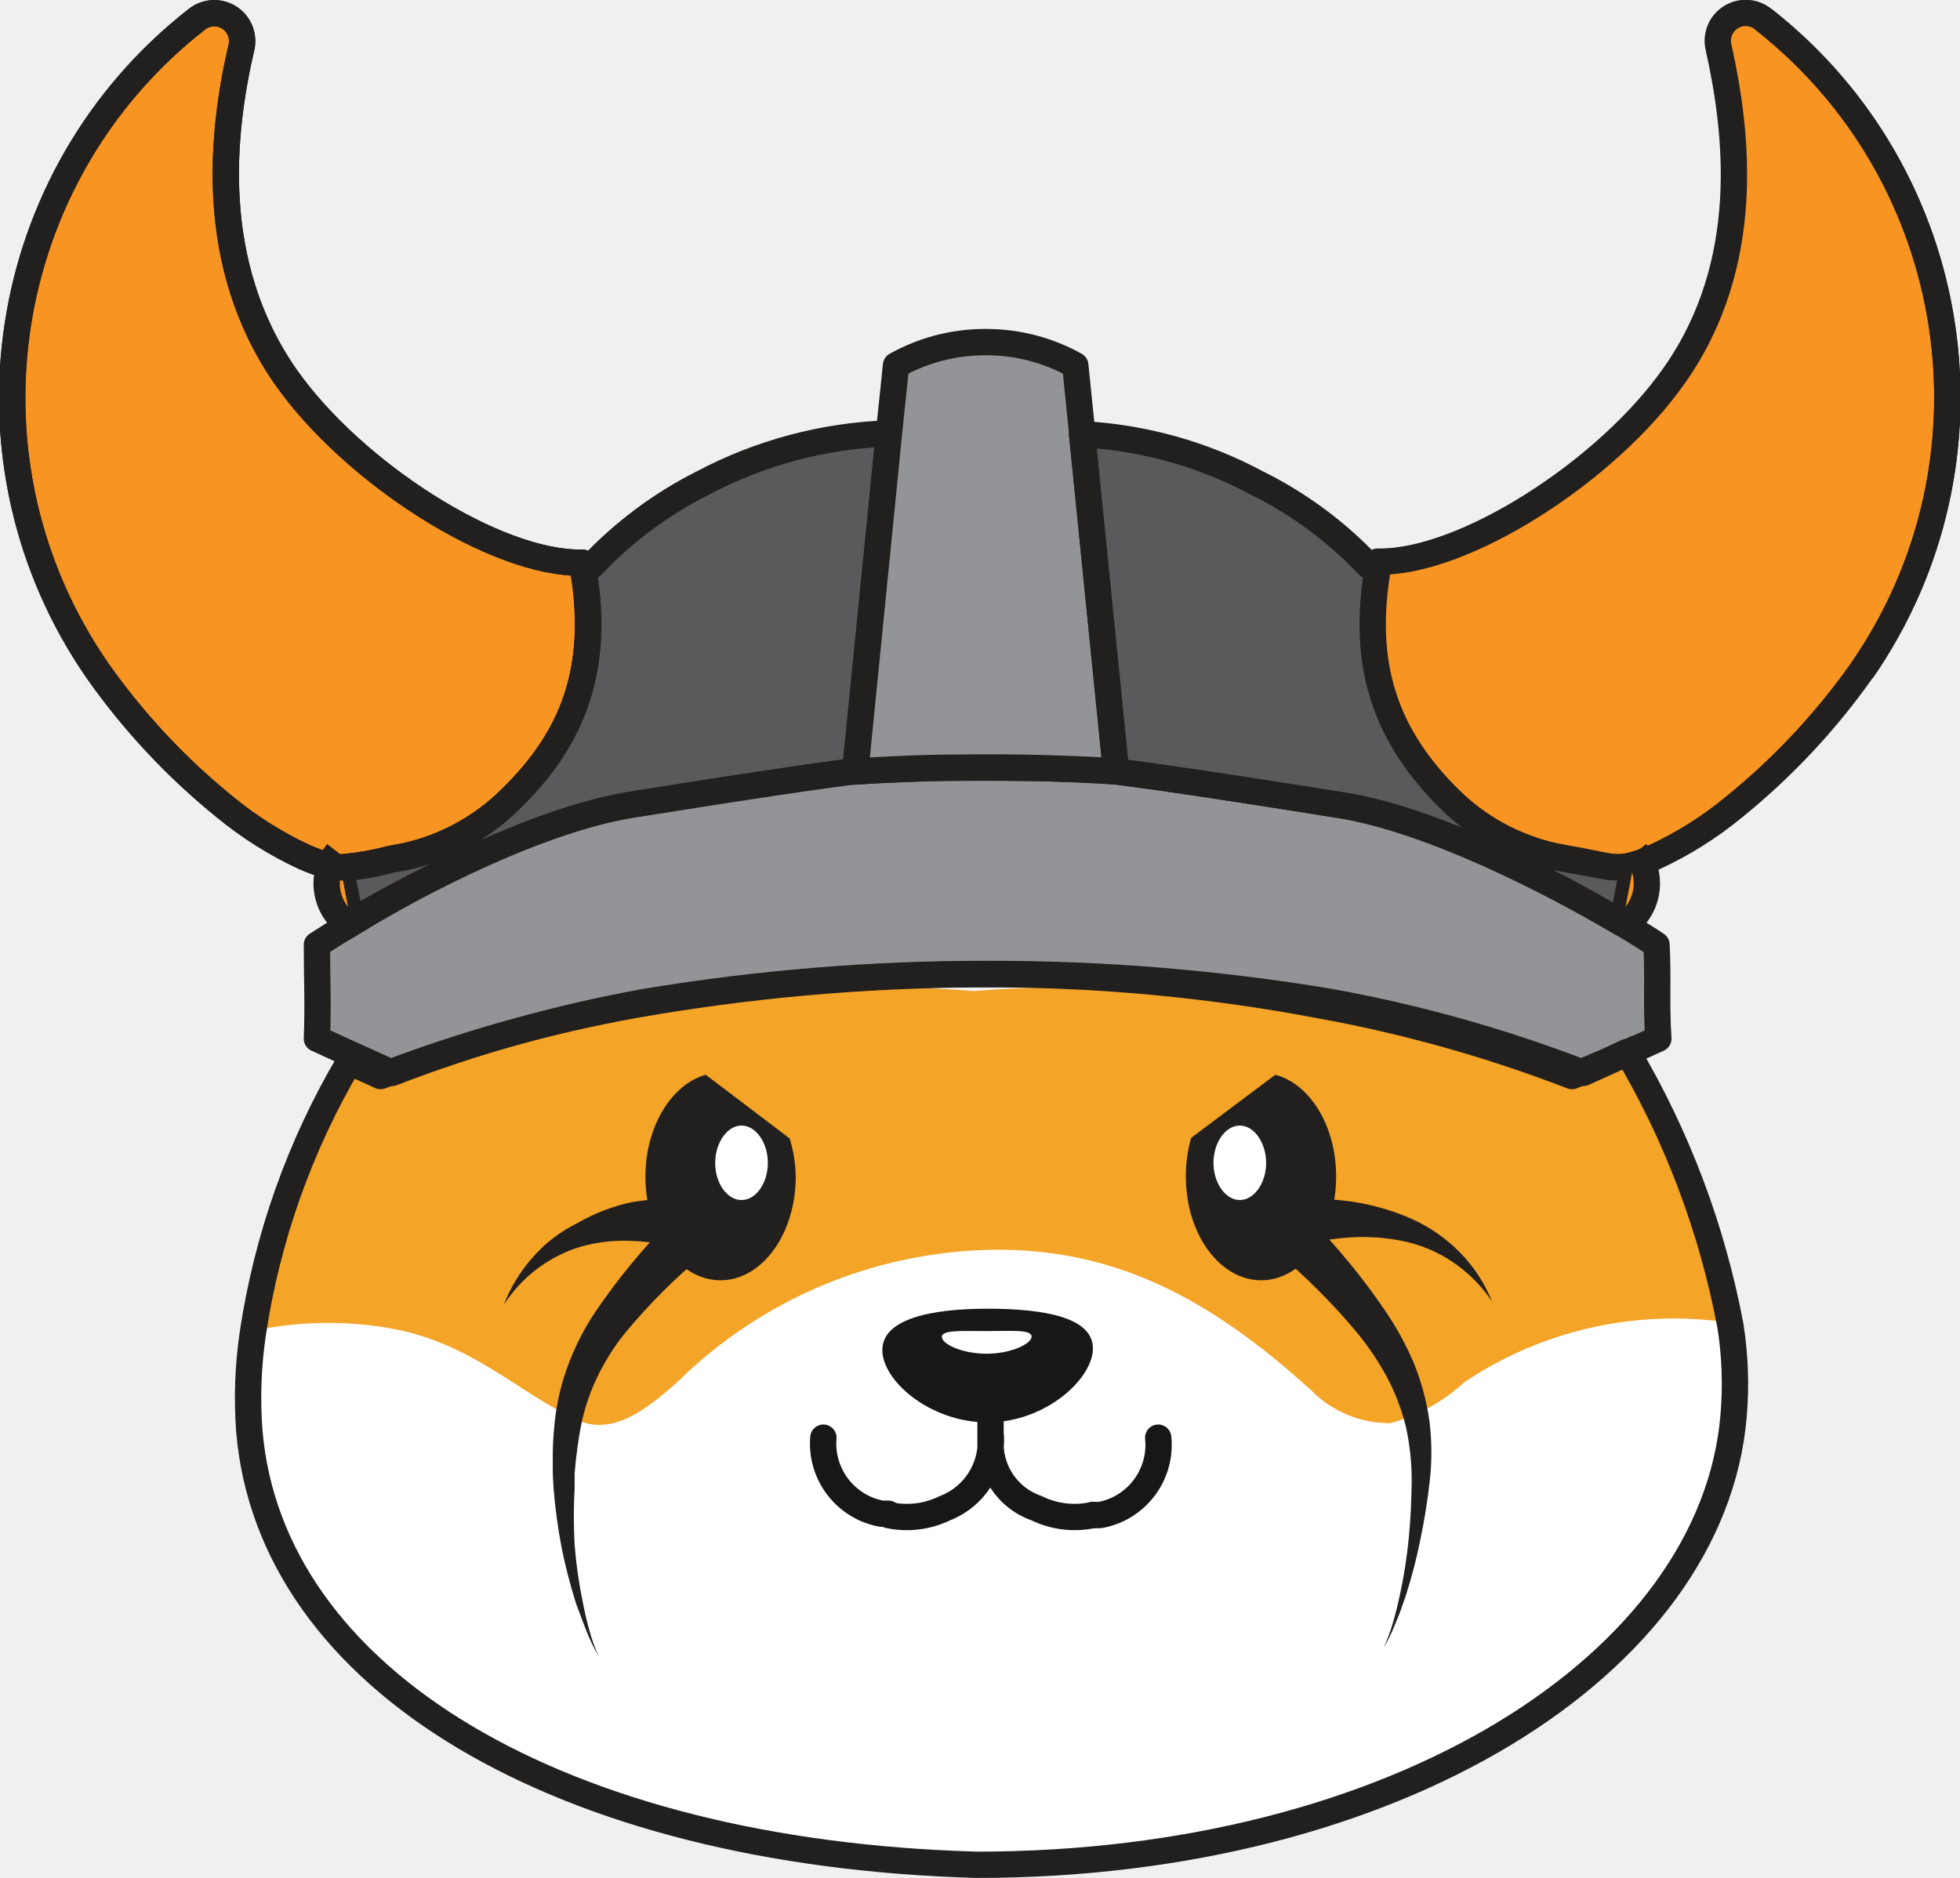
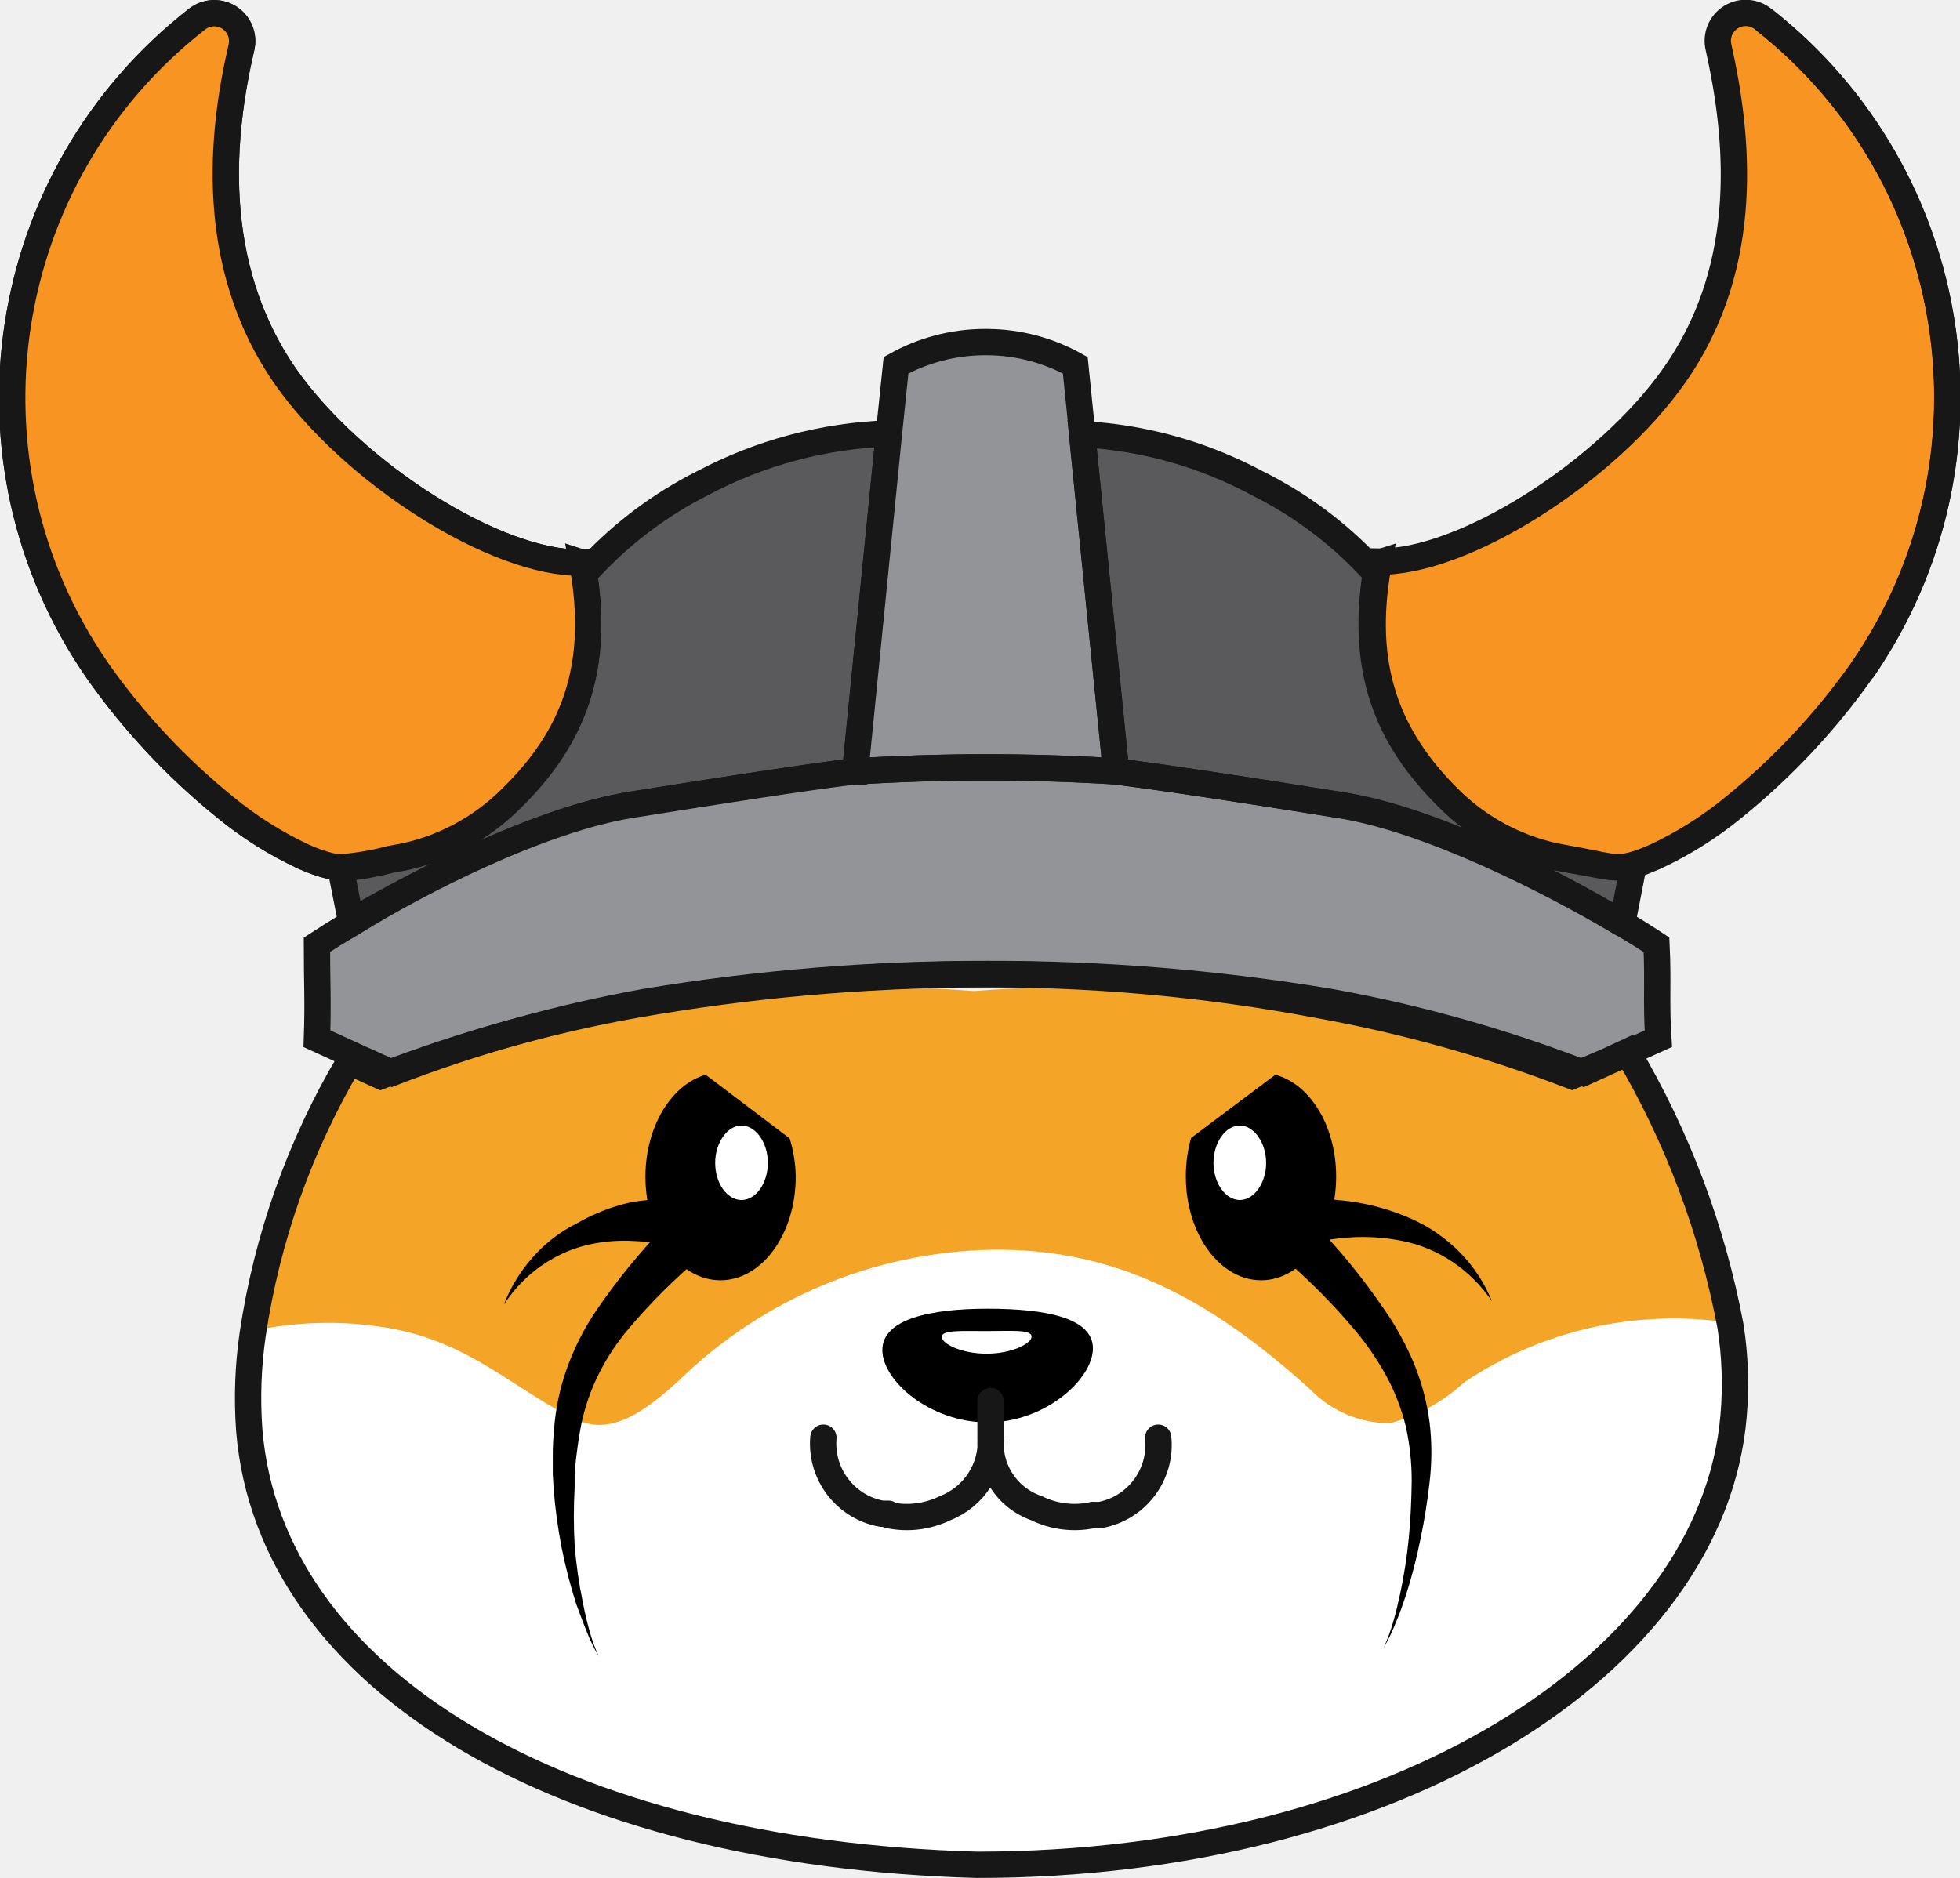
<svg xmlns="http://www.w3.org/2000/svg" viewBox="0 0 74.46 71.36">
  <defs>
-     <style>.cls-1{fill:#f4a427;}.cls-2{fill:#fff;}.cls-3{fill:#f79422;}.cls-4,.cls-7,.cls-8,.cls-9{fill:none;}.cls-4,.cls-7,.cls-8{stroke:#221f1f;}.cls-4,.cls-7,.cls-9{stroke-linejoin:round;}.cls-5{fill:#5a595c;}.cls-6{fill:#929497;}.cls-7,.cls-9{stroke-linecap:round;}.cls-8{stroke-miterlimit:10;}.cls-9{stroke:#171717;}.cls-10{fill:#171717;}.cls-11{fill:#221f1f;}</style>
+     <style>
+       .cls-4,.cls-7,.cls-9{fill:none}.cls-4,.cls-7,.cls-9{stroke:#171717}.cls-7,.cls-9{stroke-linecap:round}
+     </style>
  </defs>
-   <g id="Layer_2" data-name="Layer 2">
-     <g id="Layer_4" data-name="Layer 4">
-       <path class="cls-1" d="M65.84,53.67c-.79,9.47-12,17.5-28.75,17.07h0c-15.8-.44-26.86-7-27.65-16.5a17.46,17.46,0,0,1,.13-3.66,28.41,28.41,0,0,1,3.68-10.35l1.18.54A52.89,52.89,0,0,1,24,38.07a59.77,59.77,0,0,1,13-.41h0a59.77,59.77,0,0,1,13,.41,52.89,52.89,0,0,1,9.63,2.7l1.18-.54.83-.38a31.79,31.79,0,0,1,3.91,10.42,14.13,14.13,0,0,1,.17,3.4" />
-       <path class="cls-2" d="M65.84,53.67C65.05,63.14,54,70.75,37.09,70.74h0c-15.8-.44-26.86-7-27.65-16.5a17.46,17.46,0,0,1,.13-3.66,13.6,13.6,0,0,1,5.11-.13c3.22.52,5,2.49,7.26,3.51,1.32.61,2.62-.39,3.82-1.47a17.45,17.45,0,0,1,11.92-5c4.53-.06,8.16,1.72,12.13,5.34a4.18,4.18,0,0,0,3,1.25,6.72,6.72,0,0,0,2.81-1.55,14.27,14.27,0,0,1,10.08-2.27,14.13,14.13,0,0,1,.17,3.4" />
-       <path class="cls-3" d="M19.41,30.34a8.19,8.19,0,0,1-4,2.19l-.59.11a10.62,10.62,0,0,1-1.87.32,2.91,2.91,0,0,1-.4-.05,6,6,0,0,1-1-.35,14,14,0,0,1-3-1.89,25.66,25.66,0,0,1-4.85-5.19A18.24,18.24,0,0,1,7.47.74a1.06,1.06,0,0,1,1.7,1.07C8.43,5,7.86,10,10.84,14.3c2.55,3.65,8,7.15,11.28,7.08.74,4-.37,6.68-2.71,9" />
-       <path class="cls-4" d="M19.41,30.34a8.19,8.19,0,0,1-4,2.19l-.59.11a10.62,10.62,0,0,1-1.87.32,2.91,2.91,0,0,1-.4-.05,6,6,0,0,1-1-.35,14,14,0,0,1-3-1.89,25.66,25.66,0,0,1-4.85-5.19A18.24,18.24,0,0,1,7.47.74a1.06,1.06,0,0,1,1.7,1.07C8.43,5,7.86,10,10.84,14.3c2.55,3.65,8,7.15,11.28,7.08C22.86,25.4,21.75,28.06,19.41,30.34Z" />
-       <path class="cls-5" d="M33.77,16.47,32.49,29.31h-.08c-2,.26-4.68.67-8.38,1.26-3.43.54-8,2.87-10.69,4.45L12.94,33a10.62,10.62,0,0,0,1.87-.32l.59-.11a8.19,8.19,0,0,0,4-2.19c2.34-2.28,3.45-4.94,2.71-9l.37.12a15.15,15.15,0,0,1,4.21-3.14,16.29,16.29,0,0,1,7.07-1.89" />
-       <path class="cls-4" d="M33.77,16.47,32.49,29.31h-.08c-2,.26-4.68.67-8.38,1.26-3.43.54-8,2.87-10.69,4.45L12.94,33a10.62,10.62,0,0,0,1.87-.32l.59-.11a8.19,8.19,0,0,0,4-2.19c2.34-2.28,3.45-4.94,2.71-9l.37.12a15.15,15.15,0,0,1,4.21-3.14A16.29,16.29,0,0,1,33.77,16.47Z" />
-       <path class="cls-6" d="M63,39.47l-.84.38h0l-.82.38-1.19.54a52.89,52.89,0,0,0-9.63-2.7,65.9,65.9,0,0,0-13-1.16h0a65.86,65.86,0,0,0-13,1.16,52.65,52.65,0,0,0-9.63,2.7c-.4-.18-.79-.37-1.19-.54l-1.66-.76c.05-1.4,0-2.17,0-3.57.34-.22.77-.5,1.28-.79a.57.57,0,0,1,.13-.08C16,33.45,20.6,31.12,24,30.58c3.7-.59,6.34-1,8.38-1.26,1.3-.08,2.67-.14,4.09-.15,2.08,0,4,0,5.9.14,2.05.26,4.71.67,8.46,1.27,3.47.54,8.11,2.92,10.77,4.5l.1.05c.49.29.9.55,1.23.77,0,1.4-.05,2.17,0,3.57" />
-       <path class="cls-7" d="M63,39.47l-.84.38h0l-.82.38-1.19.54a52.89,52.89,0,0,0-9.63-2.7,78.11,78.11,0,0,0-13-1.06h0a78.67,78.67,0,0,0-13,1.06,52.65,52.65,0,0,0-9.63,2.7c-.4-.18-.79-.37-1.19-.54l-1.66-.76c.05-1.4,0-2.17,0-3.57.34-.22.77-.5,1.28-.79a.57.57,0,0,1,.13-.08C16,33.45,20.6,31.12,24,30.58c3.7-.59,6.34-1,8.38-1.26,1.3-.08,2.67-.14,4.09-.15,2.08,0,4,0,5.9.14,2.05.26,4.71.67,8.46,1.27,3.47.54,8.11,2.92,10.77,4.5l.1.05c.49.29.9.55,1.23.77C63,37.3,62.91,38.07,63,39.47Z" />
-       <path class="cls-6" d="M42.4,29.31c-1.85-.11-3.82-.17-5.9-.14-1.42,0-2.79.07-4.09.15h.08l1.28-12.84.27-2.6A6.93,6.93,0,0,1,37.36,13h.16a6.94,6.94,0,0,1,3.33.88l.26,2.56v.07Z" />
-       <path class="cls-7" d="M42.4,29.31c-1.85-.11-3.82-.17-5.9-.14-1.42,0-2.79.07-4.09.15h.08l1.28-12.84.27-2.6A6.93,6.93,0,0,1,37.36,13h.16a6.94,6.94,0,0,1,3.33.88l.26,2.56v.07Z" />
-       <line class="cls-7" x1="62.12" y1="39.85" x2="62.12" y2="39.85" />
-       <path class="cls-7" d="M65.86,53.79C65.07,63.26,53,70.86,37.11,70.86h0c-15.8-.44-26.85-7-27.64-16.5a16.83,16.83,0,0,1,.13-3.66,28.59,28.59,0,0,1,3.67-10.35l1.19.54a52.89,52.89,0,0,1,9.63-2.7,77.3,77.3,0,0,1,13-1.17h0a67.35,67.35,0,0,1,13,1.17,52.65,52.65,0,0,1,9.63,2.7L61,40.35l.82-.38a32.1,32.1,0,0,1,3.92,10.42A14.13,14.13,0,0,1,65.86,53.79Z" />
-       <path class="cls-3" d="M70.73,25.48a25.93,25.93,0,0,1-4.86,5.19,14,14,0,0,1-3,1.89l-.51.21-.32.1c-.71.2-1.07,0-2.41-.23l-.59-.11a8.23,8.23,0,0,1-4-2.19c-2.34-2.28-3.45-4.94-2.7-9,3.24.07,8.72-3.43,11.27-7.08C66.61,10,66,5,65.29,1.81A1.06,1.06,0,0,1,67,.74a18.25,18.25,0,0,1,3.74,24.74" />
-       <path class="cls-4" d="M70.73,25.48a25.93,25.93,0,0,1-4.86,5.19,14,14,0,0,1-3,1.89l-.51.21-.32.1c-.71.2-1.07,0-2.41-.23l-.59-.11a8.23,8.23,0,0,1-4-2.19c-2.34-2.28-3.45-4.94-2.7-9,3.24.07,8.72-3.43,11.27-7.08C66.61,10,66,5,65.29,1.81A1.06,1.06,0,0,1,67,.74,18.25,18.25,0,0,1,70.73,25.48Z" />
-       <path class="cls-5" d="M62.06,32.87l-.43,2.21c-2.66-1.58-7.3-4-10.77-4.5-3.75-.6-6.41-1-8.46-1.27L41.11,16.5a15.84,15.84,0,0,1,6.65,1.86A15,15,0,0,1,52,21.5l.38-.12c-.75,4,.36,6.68,2.7,9a8.23,8.23,0,0,0,4,2.19c.09,0,.5.2.59.22a4.43,4.43,0,0,0,2.41.12" />
-       <path class="cls-4" d="M62.06,32.87l-.43,2.21c-2.66-1.58-7.3-4-10.77-4.5-3.75-.6-6.41-1-8.46-1.27L41.11,16.5a15.84,15.84,0,0,1,6.65,1.86A15,15,0,0,1,52,21.5l.38-.12c-.75,4,.36,6.68,2.7,9a8.23,8.23,0,0,0,4,2.19l.59.11C61,32.9,61.35,33.07,62.06,32.87Z" />
-       <path class="cls-4" d="M41.11,16.5l-.42,0" />
-       <path class="cls-3" d="M62.15,32.38a1.92,1.92,0,0,1-.54,2.85" />
-       <path class="cls-8" d="M62.15,32.38a1.92,1.92,0,0,1-.54,2.85" />
-       <path class="cls-3" d="M12.82,32.38a1.92,1.92,0,0,0,.55,2.85" />
-       <path class="cls-8" d="M12.82,32.38a1.92,1.92,0,0,0,.55,2.85" />
-       <path class="cls-9" d="M33.75,57.57a3.3,3.3,0,0,0,2.15-.26,2.73,2.73,0,0,0,1.74-2.7,2.6,2.6,0,0,0,1.74,2.7,3.28,3.28,0,0,0,2.14.26" />
-       <path class="cls-10" d="M41.52,51.24c0,1.16-1.81,2.81-4,2.81s-4-1.58-4-2.75,1.81-1.57,4-1.57,4,.34,4,1.51" />
-       <path class="cls-2" d="M39.19,50.79c0,.27-.77.65-1.71.65s-1.7-.37-1.7-.64.76-.22,1.7-.22,1.71-.07,1.71.21" />
-       <path class="cls-9" d="M31.28,54.63a2.71,2.71,0,0,0,2.21,2.89l.26,0" />
-       <path class="cls-9" d="M37.63,53.24c0,.52,0,.88,0,1.37" />
-       <path class="cls-9" d="M41.52,57.57l.27,0A2.71,2.71,0,0,0,44,54.63" />
-       <path class="cls-4" d="M67,.74a18.25,18.25,0,0,1,3.74,24.74" />
-       <path class="cls-4" d="M19.41,30.34a8.19,8.19,0,0,1-4,2.19l-.59.11a10.62,10.62,0,0,1-1.87.32,2.91,2.91,0,0,1-.4-.05,6,6,0,0,1-1-.35,14,14,0,0,1-3-1.89,25.66,25.66,0,0,1-4.85-5.19A18.24,18.24,0,0,1,7.47.74a1.06,1.06,0,0,1,1.7,1.07C8.43,5,7.86,10,10.84,14.3c2.55,3.65,8,7.15,11.28,7.08C22.86,25.4,21.75,28.06,19.41,30.34Z" />
-       <path class="cls-11" d="M30.23,44.71c0,2.18-1.28,3.94-2.86,3.94s-2.85-1.76-2.85-3.94c0-1.91,1-3.51,2.29-3.87L30,43.26A5.24,5.24,0,0,1,30.23,44.71Z" />
-       <path class="cls-2" d="M29.17,44.19c0,.77-.45,1.41-1,1.41s-1-.64-1-1.41.46-1.42,1-1.42,1,.64,1,1.42" />
-       <path class="cls-11" d="M26.74,47.66a22.51,22.51,0,0,0-3,3,8.65,8.65,0,0,0-1.09,1.75,7.74,7.74,0,0,0-.62,2c-.06.34-.11.7-.15,1.05l-.05.54,0,.54a19.65,19.65,0,0,0,0,2.17,17.44,17.44,0,0,0,.31,2.17c.07.36.15.72.25,1.07a6.08,6.08,0,0,0,.36,1,6.59,6.59,0,0,1-.48-1c-.14-.34-.26-.69-.38-1a19.72,19.72,0,0,1-.56-2.17,20.61,20.61,0,0,1-.3-2.23L21,56v-.57a10.87,10.87,0,0,1,.05-1.14,8.84,8.84,0,0,1,.49-2.3,9.82,9.82,0,0,1,1.05-2.1,24.49,24.49,0,0,1,2.91-3.54.91.91,0,0,1,1.31,1.26l-.06.06Z" />
-       <path class="cls-11" d="M26.08,47.37a.52.52,0,0,1-.21,0l-.12,0-.23,0-.46-.1a5.9,5.9,0,0,0-.93-.11,6.18,6.18,0,0,0-1.87.16,4.82,4.82,0,0,0-.9.32,5.3,5.3,0,0,0-2.22,1.94,5.86,5.86,0,0,1,1.08-1.78,5.46,5.46,0,0,1,.78-.74,5.57,5.57,0,0,1,.93-.58A7.14,7.14,0,0,1,24,45.68a10.46,10.46,0,0,1,1.11-.12c.19,0,.38,0,.56,0h.41s.09,0,0,0a.91.91,0,1,1-.08,1.81" />
-       <path class="cls-11" d="M50.76,44.71c0,2.18-1.28,3.94-2.85,3.94s-2.86-1.76-2.86-3.94a5.33,5.33,0,0,1,.2-1.47l3.2-2.4C49.77,41.19,50.76,42.79,50.76,44.71Z" />
-       <path class="cls-2" d="M46.1,44.19c0,.77.46,1.41,1,1.41s1-.64,1-1.41-.46-1.42-1-1.42-1,.64-1,1.42" />
-       <path class="cls-11" d="M49.78,46.34a24.69,24.69,0,0,1,2.85,3.48,11.2,11.2,0,0,1,1.09,2,9.18,9.18,0,0,1,.59,2.23,9.58,9.58,0,0,1,0,2.27c-.08.73-.2,1.46-.35,2.18a19.41,19.41,0,0,1-.55,2.12c-.12.35-.23.69-.37,1a6.36,6.36,0,0,1-.48,1,6.87,6.87,0,0,0,.37-1c.1-.34.18-.69.26-1.05a19.23,19.23,0,0,0,.33-2.13c.07-.72.1-1.44.11-2.15a9.44,9.44,0,0,0-.22-2.07,8,8,0,0,0-.73-1.91,10.8,10.8,0,0,0-1.15-1.7,24,24,0,0,0-3-3h0a.91.91,0,0,1,1.18-1.38l.07.06" />
-       <path class="cls-11" d="M49.12,45.56s0,0,0,0h.49a5.61,5.61,0,0,1,.58,0,11.11,11.11,0,0,1,1.16.1,8.7,8.7,0,0,1,2.24.64,6,6,0,0,1,1.88,1.3,5.69,5.69,0,0,1,1.21,1.85,5.49,5.49,0,0,0-1.5-1.5,5.27,5.27,0,0,0-1.88-.79,7.59,7.59,0,0,0-2-.14,8.52,8.52,0,0,0-1,.12l-.5.1-.24,0-.13,0h-.08l-.13,0a.91.91,0,1,1-.08-1.81" />
-     </g>
-   </g>
+   <path fill="#f4a427" d="M65.84 53.67c-.79 9.47-12 17.5-28.75 17.07-15.8-.44-26.86-7-27.65-16.5a17.46 17.46 0 0 1 .13-3.66 28.41 28.41 0 0 1 3.68-10.35l1.18.54a52.89 52.89 0 0 1 9.57-2.7 59.77 59.77 0 0 1 13-.41 59.77 59.77 0 0 1 13 .41 52.89 52.89 0 0 1 9.63 2.7l1.18-.54.83-.38a31.79 31.79 0 0 1 3.91 10.42 14.13 14.13 0 0 1 .17 3.4" />
+   <path fill="#fff" d="M65.84 53.67C65.05 63.14 54 70.75 37.09 70.74c-15.8-.44-26.86-7-27.65-16.5a17.46 17.46 0 0 1 .13-3.66 13.6 13.6 0 0 1 5.11-.13c3.22.52 5 2.49 7.26 3.51 1.32.61 2.62-.39 3.82-1.47a17.45 17.45 0 0 1 11.92-5c4.53-.06 8.16 1.72 12.13 5.34a4.18 4.18 0 0 0 3 1.25 6.72 6.72 0 0 0 2.81-1.55 14.27 14.27 0 0 1 10.08-2.27 14.13 14.13 0 0 1 .17 3.4" />
+   <path d="M19.41 30.34a8.19 8.19 0 0 1-4 2.19l-.59.11a10.62 10.62 0 0 1-1.87.32 2.91 2.91 0 0 1-.4-.05 6 6 0 0 1-1-.35 14 14 0 0 1-3-1.89 25.66 25.66 0 0 1-4.85-5.19A18.24 18.24 0 0 1 7.47.74a1.06 1.06 0 0 1 1.7 1.07C8.43 5 7.86 10 10.84 14.3c2.55 3.65 8 7.15 11.28 7.08.74 4.02-.37 6.68-2.71 8.96z" class="cls-4" />
+   <path fill="#5a595c" d="m62.06 32.87-.43 2.21c-2.66-1.58-7.3-4-10.77-4.5-3.75-.6-6.41-1-8.46-1.27L41.11 16.5a15.84 15.84 0 0 1 6.65 1.86A15 15 0 0 1 52 21.5l.38-.12c-.75 4 .36 6.68 2.7 9a8.23 8.23 0 0 0 4 2.19c.09 0 .5.2.59.22a4.43 4.43 0 0 0 2.41.12M33.77 16.47l-1.28 12.84h-.08c-2 .26-4.68.67-8.38 1.26-3.43.54-8 2.87-10.69 4.45l-.4-2.02a10.62 10.62 0 0 0 1.87-.32l.59-.11a8.19 8.19 0 0 0 4-2.19c2.34-2.28 3.45-4.94 2.71-9l.37.12a15.15 15.15 0 0 1 4.21-3.14 16.29 16.29 0 0 1 7.07-1.89" />
+   <path d="m33.77 16.47-1.28 12.84h-.08c-2 .26-4.68.67-8.38 1.26-3.43.54-8 2.87-10.69 4.45l-.4-2.02a10.62 10.62 0 0 0 1.87-.32l.59-.11a8.19 8.19 0 0 0 4-2.19c2.34-2.28 3.45-4.94 2.71-9l.37.12a15.15 15.15 0 0 1 4.21-3.14 16.29 16.29 0 0 1 7.08-1.89z" class="cls-4" />
+   <path fill="#929497" d="M42.4 29.31a79.8 79.8 0 0 0-9.99.01h.08l1.28-12.84.27-2.6a6.93 6.93 0 0 1 3.32-.88h.16a6.94 6.94 0 0 1 3.33.88l.26 2.56v.07zM63 39.47l-.84.38-.82.38-1.19.54a52.89 52.89 0 0 0-9.63-2.7 65.9 65.9 0 0 0-13-1.16 65.86 65.86 0 0 0-13 1.16 52.65 52.65 0 0 0-9.63 2.7c-.4-.18-.79-.37-1.19-.54l-1.66-.76c.05-1.4 0-2.17 0-3.57.34-.22.77-.5 1.28-.79a.57.57 0 0 1 .13-.08C16 33.45 20.6 31.12 24 30.58c3.7-.59 6.34-1 8.38-1.26a80.48 80.48 0 0 1 9.99-.01c2.05.26 4.71.67 8.46 1.27 3.47.54 8.11 2.92 10.77 4.5l.1.05c.49.29.9.55 1.23.77 0 1.4-.05 2.17 0 3.57" />
+   <path d="m63 39.47-.84.38v0l-.82.38-1.19.54a52.89 52.89 0 0 0-9.63-2.7 78.11 78.11 0 0 0-13-1.06v0a78.67 78.67 0 0 0-13 1.06 52.65 52.65 0 0 0-9.63 2.7c-.4-.18-.79-.37-1.19-.54l-1.66-.76c.05-1.4 0-2.17 0-3.57.34-.22.77-.5 1.28-.79a.57.57 0 0 1 .13-.08C16 33.45 20.6 31.12 24 30.58c3.7-.59 6.34-1 8.38-1.26a80.48 80.48 0 0 1 9.99-.01c2.05.26 4.71.67 8.46 1.27 3.47.54 8.11 2.92 10.77 4.5l.1.05c.49.29.9.55 1.23.77.07 1.4-.02 2.17.07 3.57z" class="cls-7" />
+   <path d="M42.4 29.31a79.8 79.8 0 0 0-9.99.01h.08l1.28-12.84.27-2.6a6.93 6.93 0 0 1 3.32-.88h.16a6.94 6.94 0 0 1 3.33.88l.26 2.56v.07z" class="cls-7" />
+   <path d="M62.12 39.85h0" class="cls-7" />
+   <path d="M65.86 53.79C65.07 63.26 53 70.86 37.11 70.86v0c-15.8-.44-26.85-7-27.64-16.5a16.83 16.83 0 0 1 .13-3.66 28.59 28.59 0 0 1 3.67-10.35l1.19.54a52.89 52.89 0 0 1 9.63-2.7 77.3 77.3 0 0 1 13-1.17v0a67.35 67.35 0 0 1 13 1.17 52.65 52.65 0 0 1 9.63 2.7l1.28-.54.82-.38a32.1 32.1 0 0 1 3.92 10.42 14.13 14.13 0 0 1 .12 3.4z" class="cls-7" />
+   <path fill="#f79422" d="M70.73 25.48a25.93 25.93 0 0 1-4.86 5.19 14 14 0 0 1-3 1.89l-.51.21-.32.1c-.71.2-1.07 0-2.41-.23l-.59-.11a8.23 8.23 0 0 1-4-2.19c-2.34-2.28-3.45-4.94-2.7-9 3.24.07 8.72-3.43 11.27-7.08C66.61 10 66 5 65.29 1.81A1.06 1.06 0 0 1 67 .74a18.25 18.25 0 0 1 3.74 24.74m-51.33 4.86a8.19 8.19 0 0 1-4 2.19l-.59.11a10.62 10.62 0 0 1-1.87.32 2.91 2.91 0 0 1-.4-.05 6 6 0 0 1-1-.35 14 14 0 0 1-3-1.89 25.66 25.66 0 0 1-4.85-5.19A18.24 18.24 0 0 1 7.47.74a1.06 1.06 0 0 1 1.7 1.07C8.43 5 7.86 10 10.84 14.3c2.55 3.65 8 7.15 11.28 7.08.74 4-.37 6.68-2.71 9" />
+   <path d="M70.73 25.48a25.93 25.93 0 0 1-4.86 5.19 14 14 0 0 1-3 1.89l-.51.21-.32.1c-.71.2-1.07 0-2.41-.23l-.59-.11a8.23 8.23 0 0 1-4-2.19c-2.34-2.28-3.45-4.94-2.7-9 3.24.07 8.72-3.43 11.27-7.08C66.61 10 66 5 65.29 1.81A1.06 1.06 0 0 1 67 .74a18.25 18.25 0 0 1 3.73 24.74Z" class="cls-4" />
+   <path d="m62.06 32.87-.43 2.21c-2.66-1.58-7.3-4-10.77-4.5-3.75-.6-6.41-1-8.46-1.27L41.11 16.5a15.84 15.84 0 0 1 6.65 1.86A15 15 0 0 1 52 21.5l.38-.12c-.75 4 .36 6.68 2.7 9a8.23 8.23 0 0 0 4 2.19l.59.11c1.33.22 1.68.39 2.39.19z" class="cls-4" />
+   <path d="M41.11 16.5h-.42" class="cls-4" />
+   <path d="M33.75 57.57a3.3 3.3 0 0 0 2.15-.26 2.73 2.73 0 0 0 1.74-2.7 2.6 2.6 0 0 0 1.74 2.7 3.28 3.28 0 0 0 2.14.26" class="cls-9" />
+   <path d="M49.12 45.56h.49a5.61 5.61 0 0 1 .58 0 11.11 11.11 0 0 1 1.16.1 8.7 8.7 0 0 1 2.24.64 6 6 0 0 1 1.88 1.3 5.69 5.69 0 0 1 1.21 1.85 5.49 5.49 0 0 0-1.5-1.5 5.27 5.27 0 0 0-1.88-.79 7.59 7.59 0 0 0-2-.14 8.52 8.52 0 0 0-1 .12l-.5.1h-.58a.91.91 0 1 1-.08-1.81m.64.91a24.69 24.69 0 0 1 2.85 3.48 11.2 11.2 0 0 1 1.09 2 9.18 9.18 0 0 1 .59 2.23 9.58 9.58 0 0 1 0 2.27 23 23 0 0 1-.35 2.18 19.41 19.41 0 0 1-.55 2.12c-.12.35-.23.69-.37 1a6.36 6.36 0 0 1-.48 1 6.87 6.87 0 0 0 .37-1c.1-.34.18-.69.26-1.05a19.23 19.23 0 0 0 .33-2.13c.07-.72.1-1.44.11-2.15a9.44 9.44 0 0 0-.22-2.07 8 8 0 0 0-.73-1.91 10.8 10.8 0 0 0-1.15-1.7 24 24 0 0 0-3-3 .91.91 0 0 1 1.18-1.38l.07.06m-23.7 1.08a.52.52 0 0 1-.21 0h-.35l-.46-.1a5.9 5.9 0 0 0-.93-.11 6.18 6.18 0 0 0-1.87.16 4.82 4.82 0 0 0-.9.32 5.3 5.3 0 0 0-2.22 1.94 5.86 5.86 0 0 1 1.08-1.78 5.46 5.46 0 0 1 .78-.74 5.57 5.57 0 0 1 .93-.58 7.14 7.14 0 0 1 2.07-.8 10.46 10.46 0 0 1 1.11-.12h.97s.09 0 0 0a.91.91 0 1 1-.08 1.81m.74.29a22.51 22.51 0 0 0-3 3 8.65 8.65 0 0 0-1.09 1.75 7.74 7.74 0 0 0-.62 2c-.06.34-.11.7-.15 1.05l-.05.54v.54a19.65 19.65 0 0 0 0 2.17 17.44 17.44 0 0 0 .31 2.17c.07.36.15.72.25 1.07a6.08 6.08 0 0 0 .36 1 6.59 6.59 0 0 1-.48-1c-.14-.34-.26-.69-.38-1a19.72 19.72 0 0 1-.56-2.17 20.61 20.61 0 0 1-.3-2.23L21 56v-.57a10.87 10.87 0 0 1 .05-1.14 8.84 8.84 0 0 1 .49-2.3 9.82 9.82 0 0 1 1.05-2.1 24.49 24.49 0 0 1 2.91-3.54.91.91 0 0 1 1.31 1.26l-.06.06zm24.02-2.95c0 2.18-1.28 3.94-2.85 3.94s-2.86-1.76-2.86-3.94a5.33 5.33 0 0 1 .2-1.47l3.2-2.4c1.32.35 2.31 1.95 2.31 3.87zm-20.53 0c0 2.18-1.28 3.94-2.86 3.94-1.58 0-2.85-1.76-2.85-3.94 0-1.91 1-3.51 2.29-3.87L30 43.26a5.24 5.24 0 0 1 .23 1.45zm11.29 6.53c0 1.16-1.81 2.81-4 2.81s-4-1.58-4-2.75 1.81-1.57 4-1.57 4 .34 4 1.51" />
+   <path d="M31.28 54.63a2.71 2.71 0 0 0 2.21 2.89h.26" class="cls-9" />
+   <path d="M37.63 53.24v1.37" class="cls-9" />
+   <path d="M41.52 57.57h.27A2.71 2.71 0 0 0 44 54.63" class="cls-9" />
+   <path d="M67 .74a18.25 18.25 0 0 1 3.74 24.74" class="cls-4" />
+   <path d="M19.41 30.34a8.19 8.19 0 0 1-4 2.19l-.59.11a10.62 10.62 0 0 1-1.87.32 2.91 2.91 0 0 1-.4-.05 6 6 0 0 1-1-.35 14 14 0 0 1-3-1.89 25.66 25.66 0 0 1-4.85-5.19A18.24 18.24 0 0 1 7.47.74a1.06 1.06 0 0 1 1.7 1.07C8.43 5 7.86 10 10.84 14.3c2.55 3.65 8 7.15 11.28 7.08.74 4.02-.37 6.68-2.71 8.96z" class="cls-4" />
+   <path fill="#fff" d="M46.1 44.19c0 .77.46 1.41 1 1.41s1-.64 1-1.41c0-.77-.46-1.42-1-1.42s-1 .64-1 1.42m-16.93 0c0 .77-.45 1.41-1 1.41s-1-.64-1-1.41c0-.77.46-1.42 1-1.42s1 .64 1 1.42m10.02 6.6c0 .27-.77.65-1.71.65s-1.7-.37-1.7-.64.76-.22 1.7-.22 1.71-.07 1.71.21" />
</svg>
